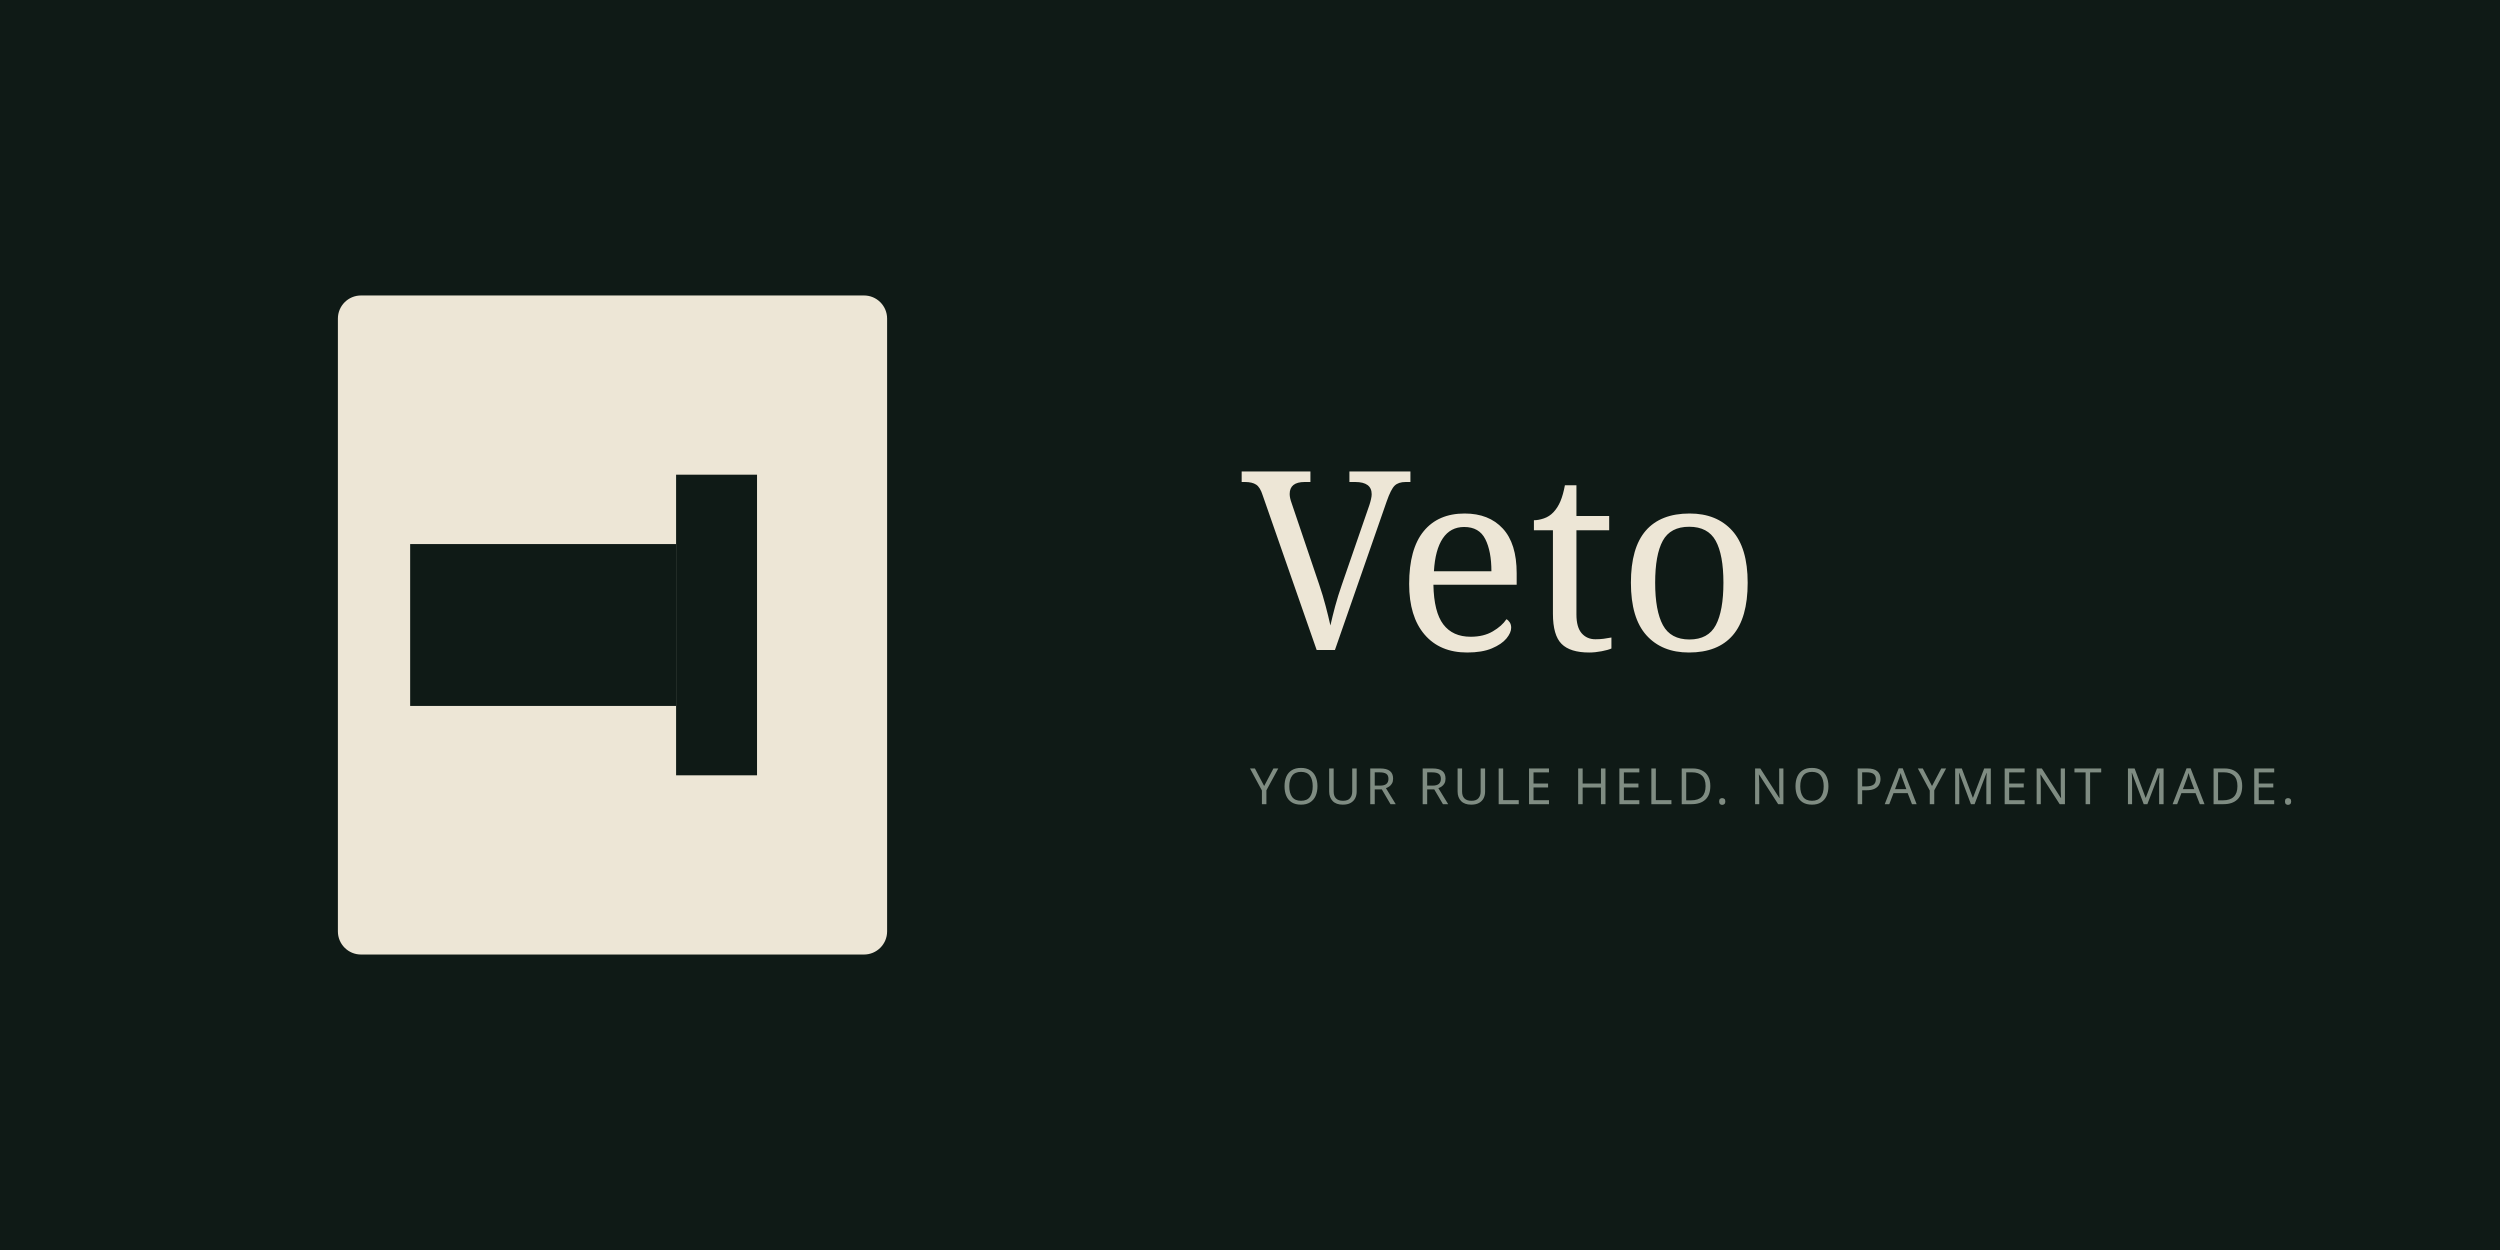
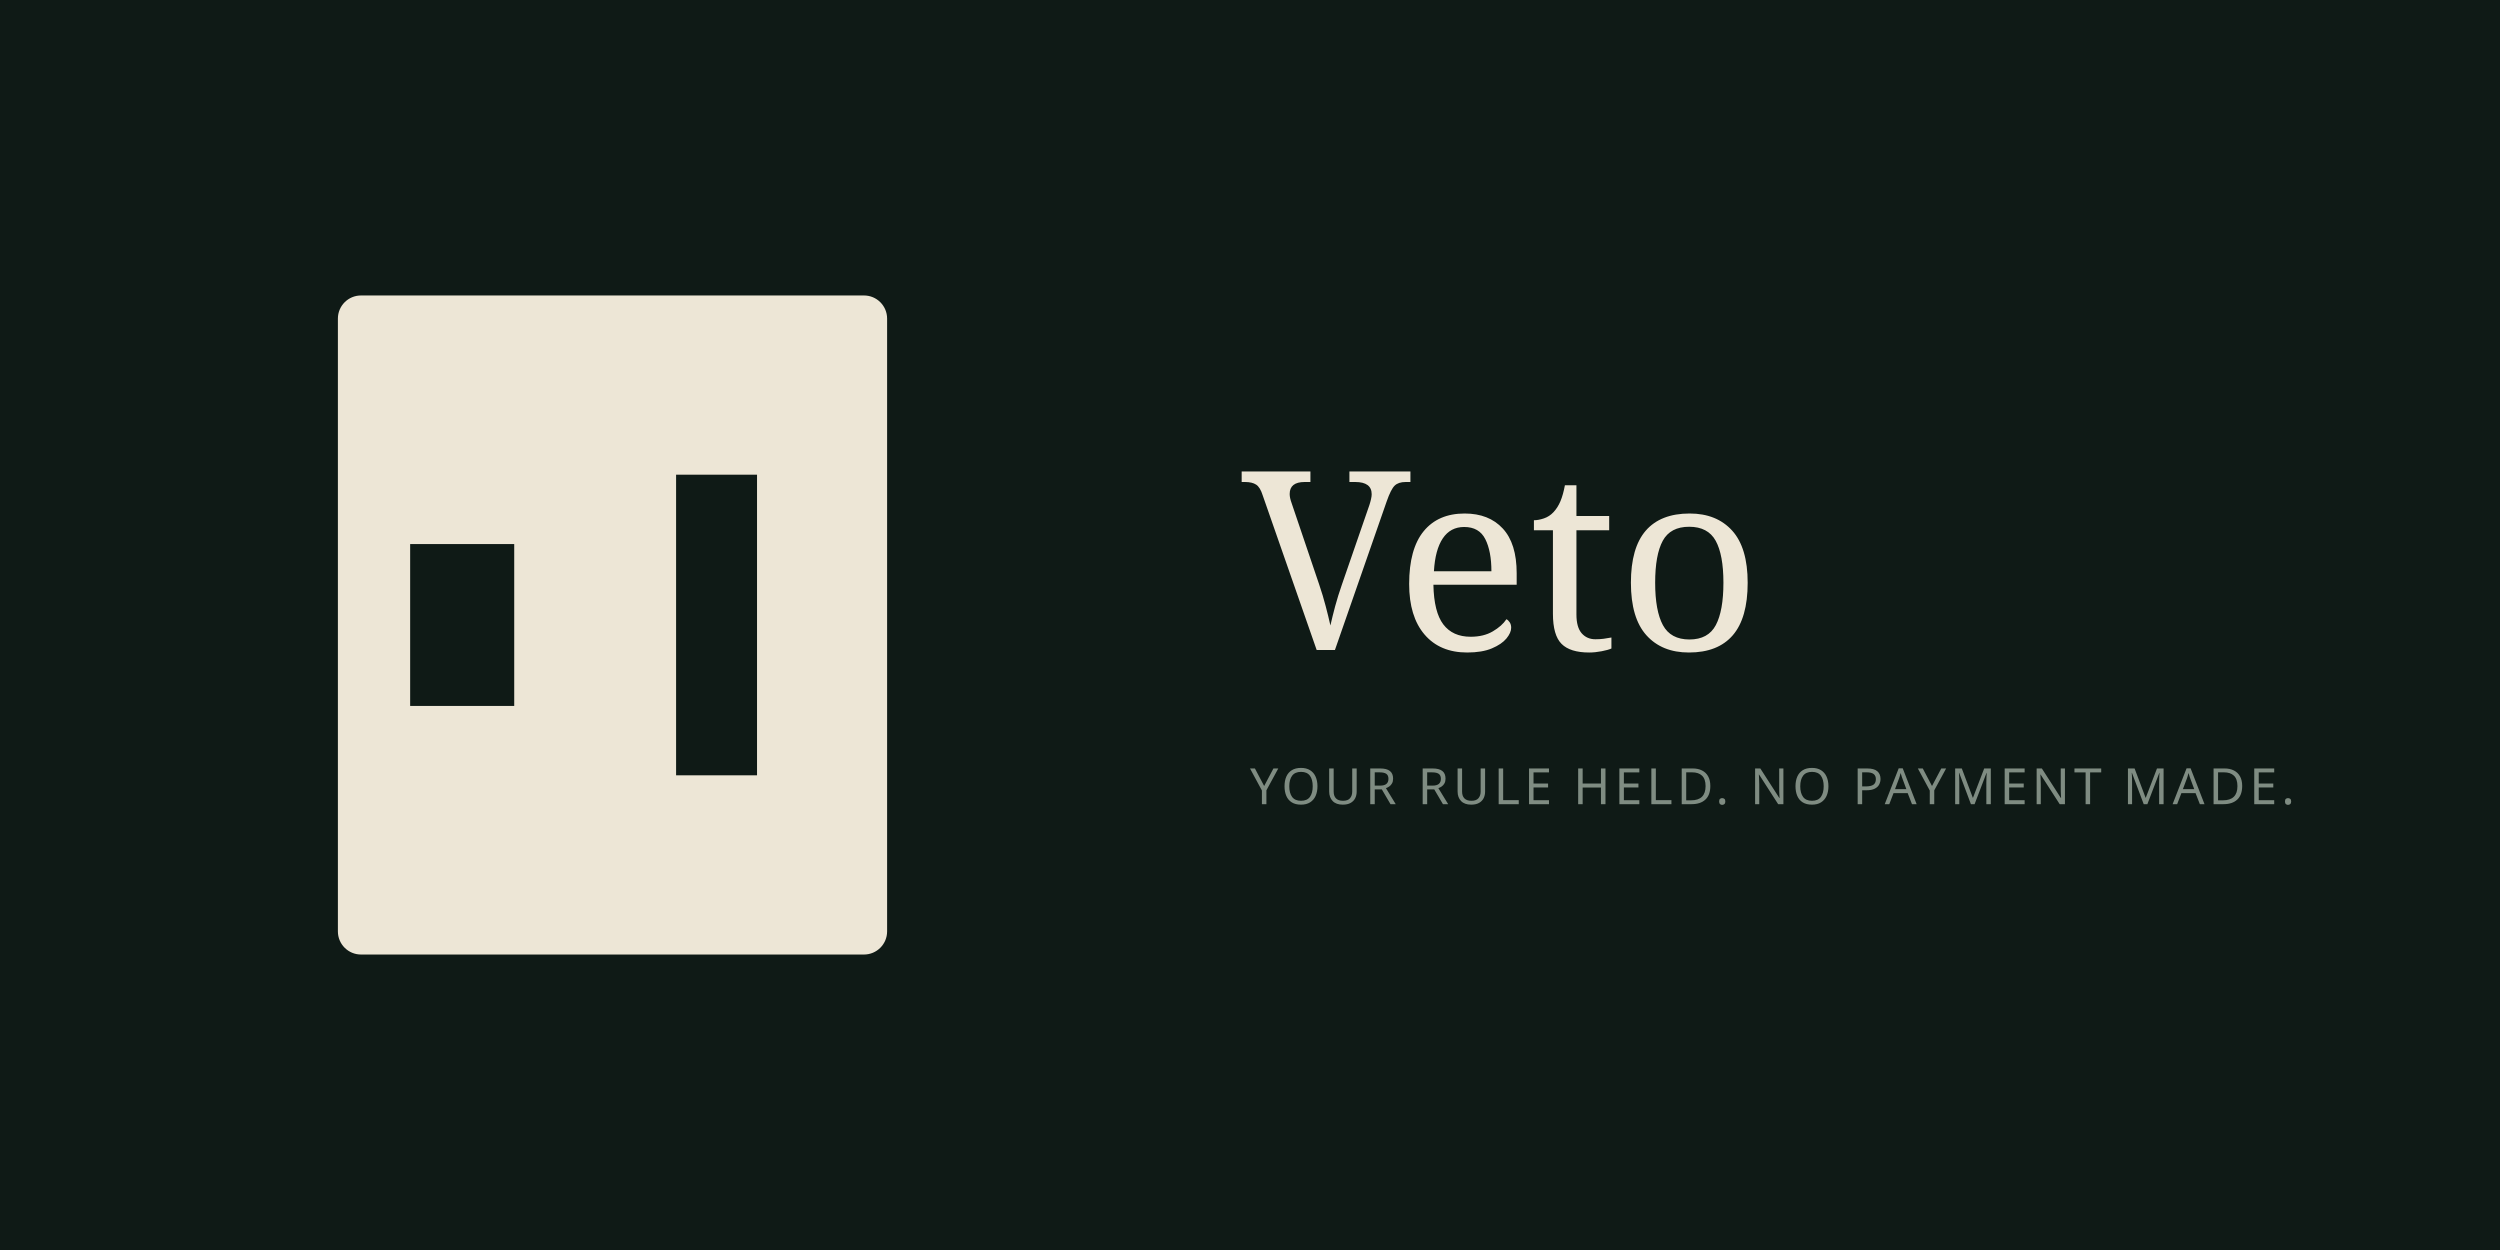
<svg xmlns="http://www.w3.org/2000/svg" width="1200" height="600" viewBox="0 0 1200 600">
  <rect width="1200" height="600" fill="#0F1A16" />
  <svg x="72" y="78" width="444" height="444" viewBox="192 192 640 640">
    <rect x="322" y="284" width="380" height="456" rx="16" fill="#EDE6D6" />
-     <rect x="372" y="456" width="184" height="112" fill="#0F1A16" />
+     <rect x="372" y="456" width="72" height="112" fill="#0F1A16" />
    <rect x="556" y="408" width="56" height="208" fill="#0F1A16" />
  </svg>
  <text x="596" y="312" font-family="Georgia" font-size="120" fill="#EDE6D6">Veto</text>
  <text x="600" y="386" font-family="Menlo" font-size="24" letter-spacing="2" fill="#7F8C82">YOUR RULE HELD. NO PAYMENT MADE.</text>
</svg>
